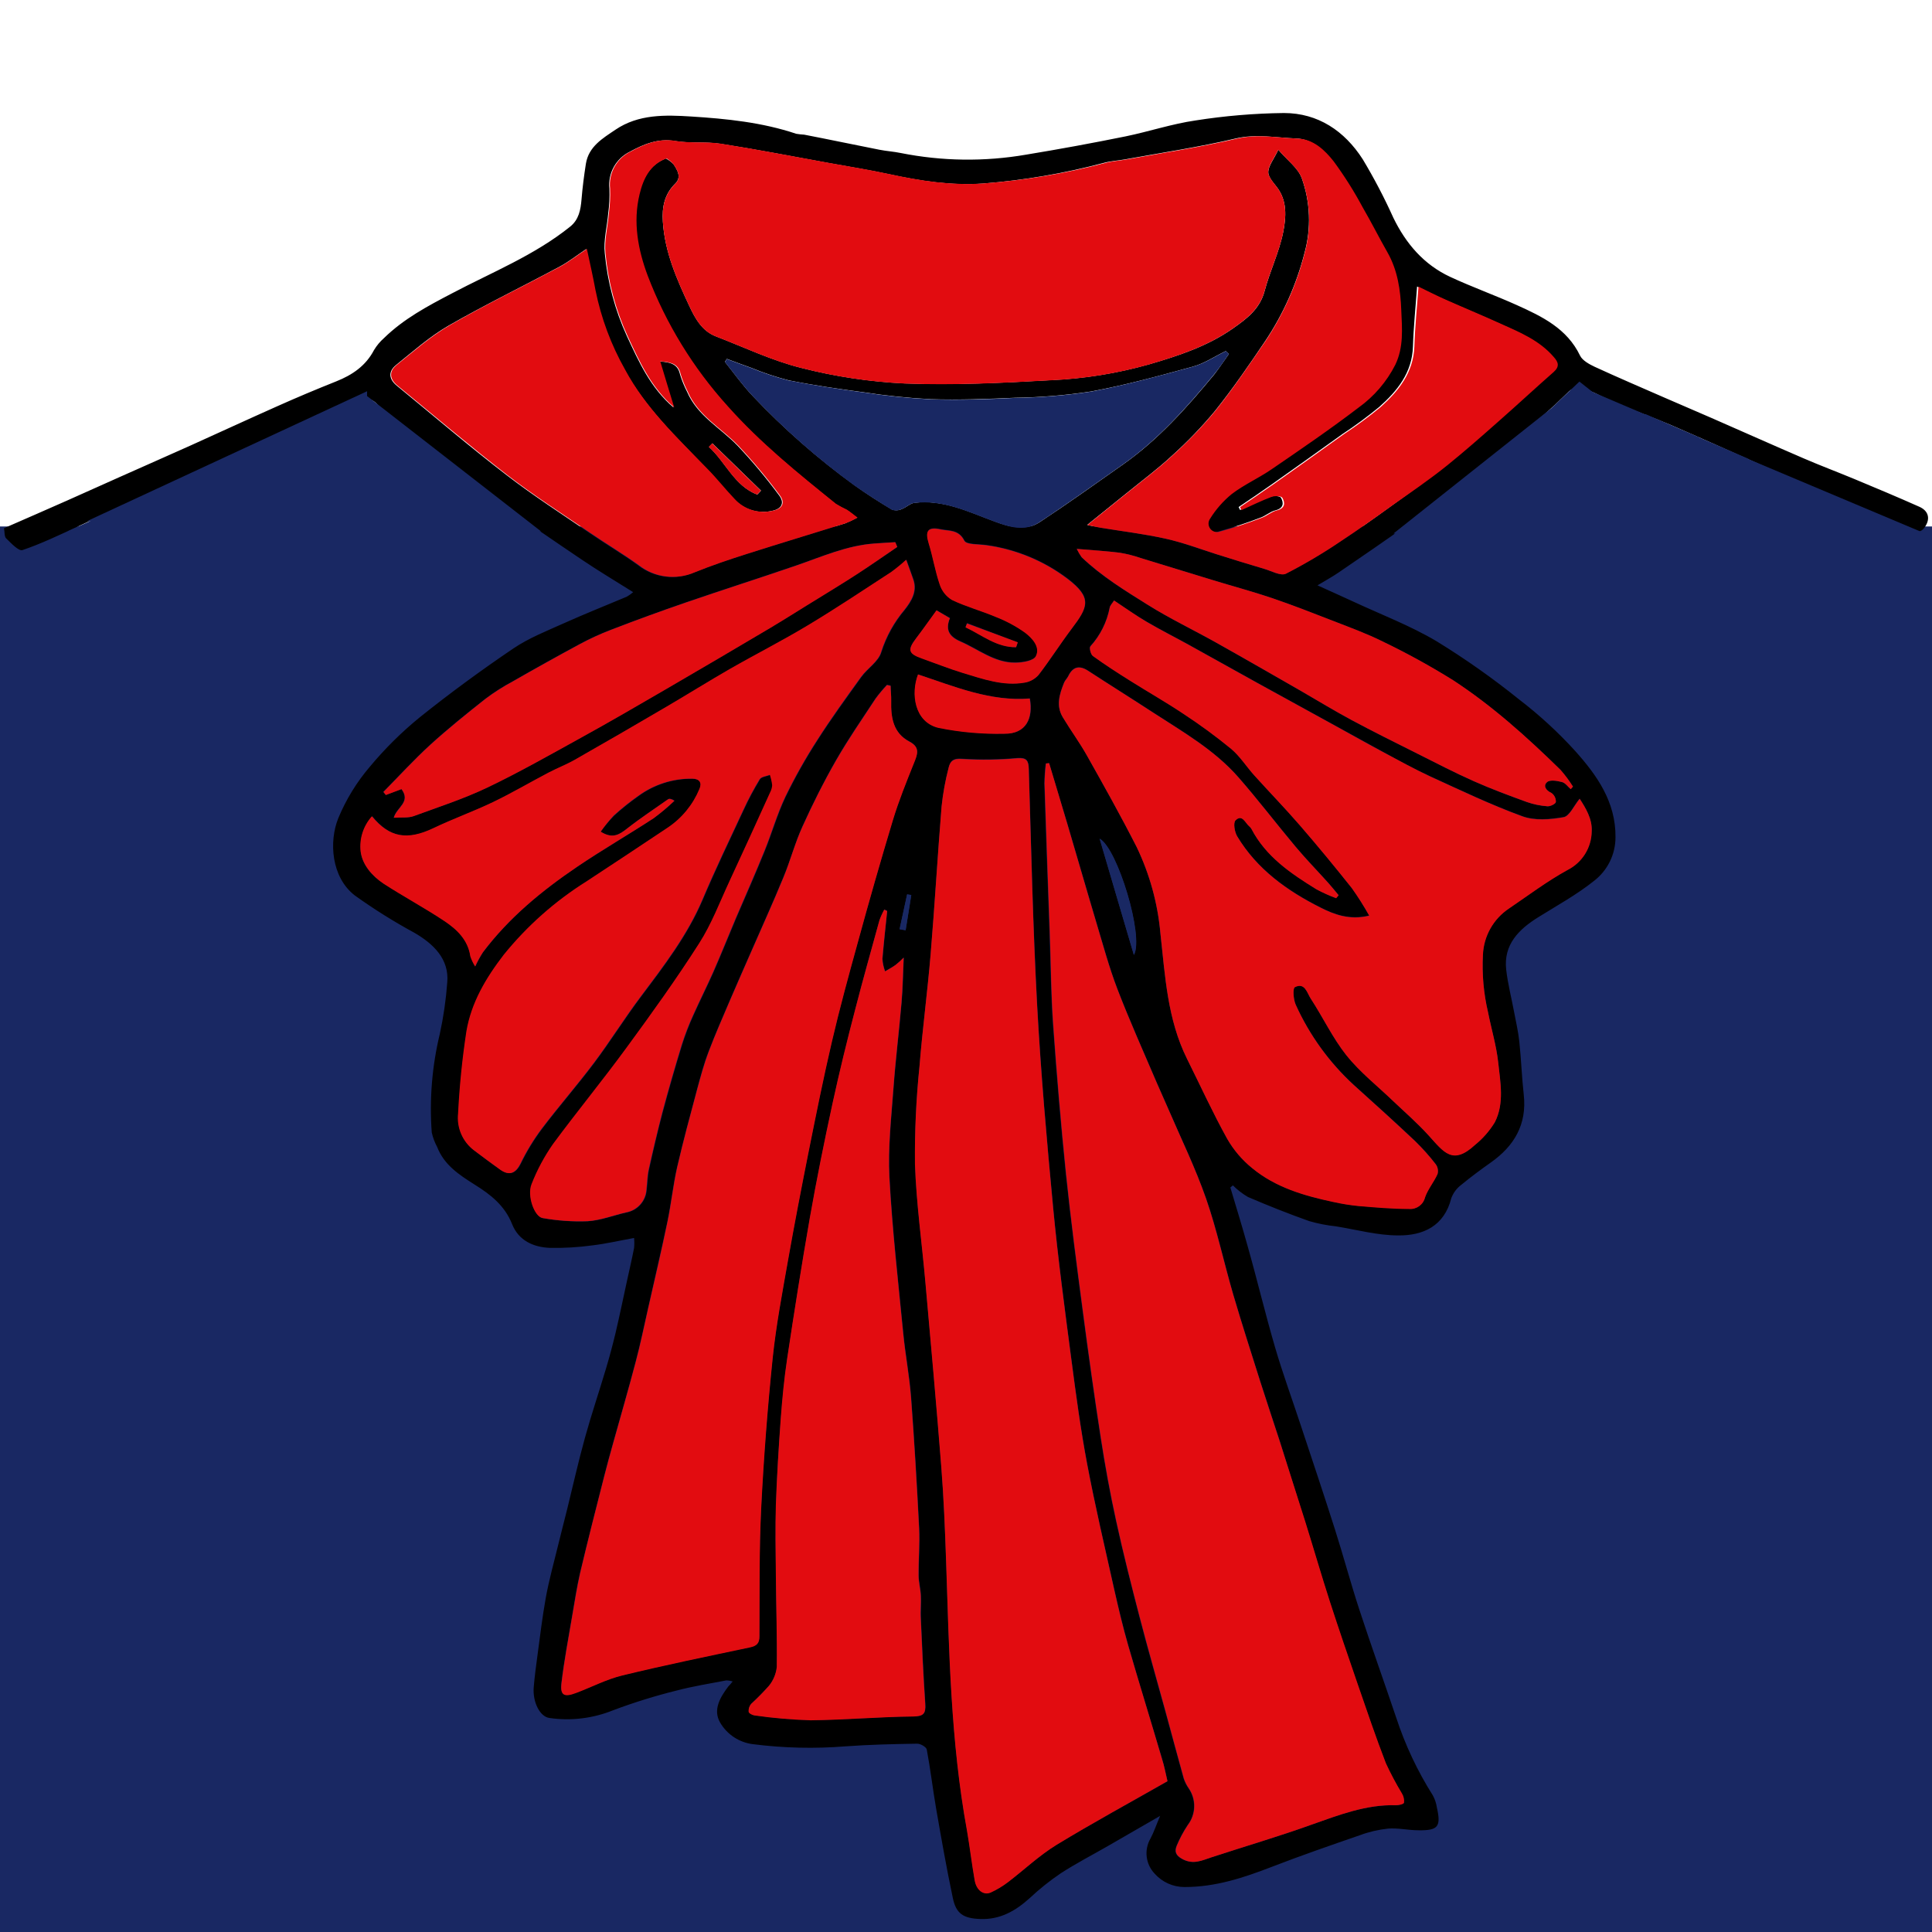
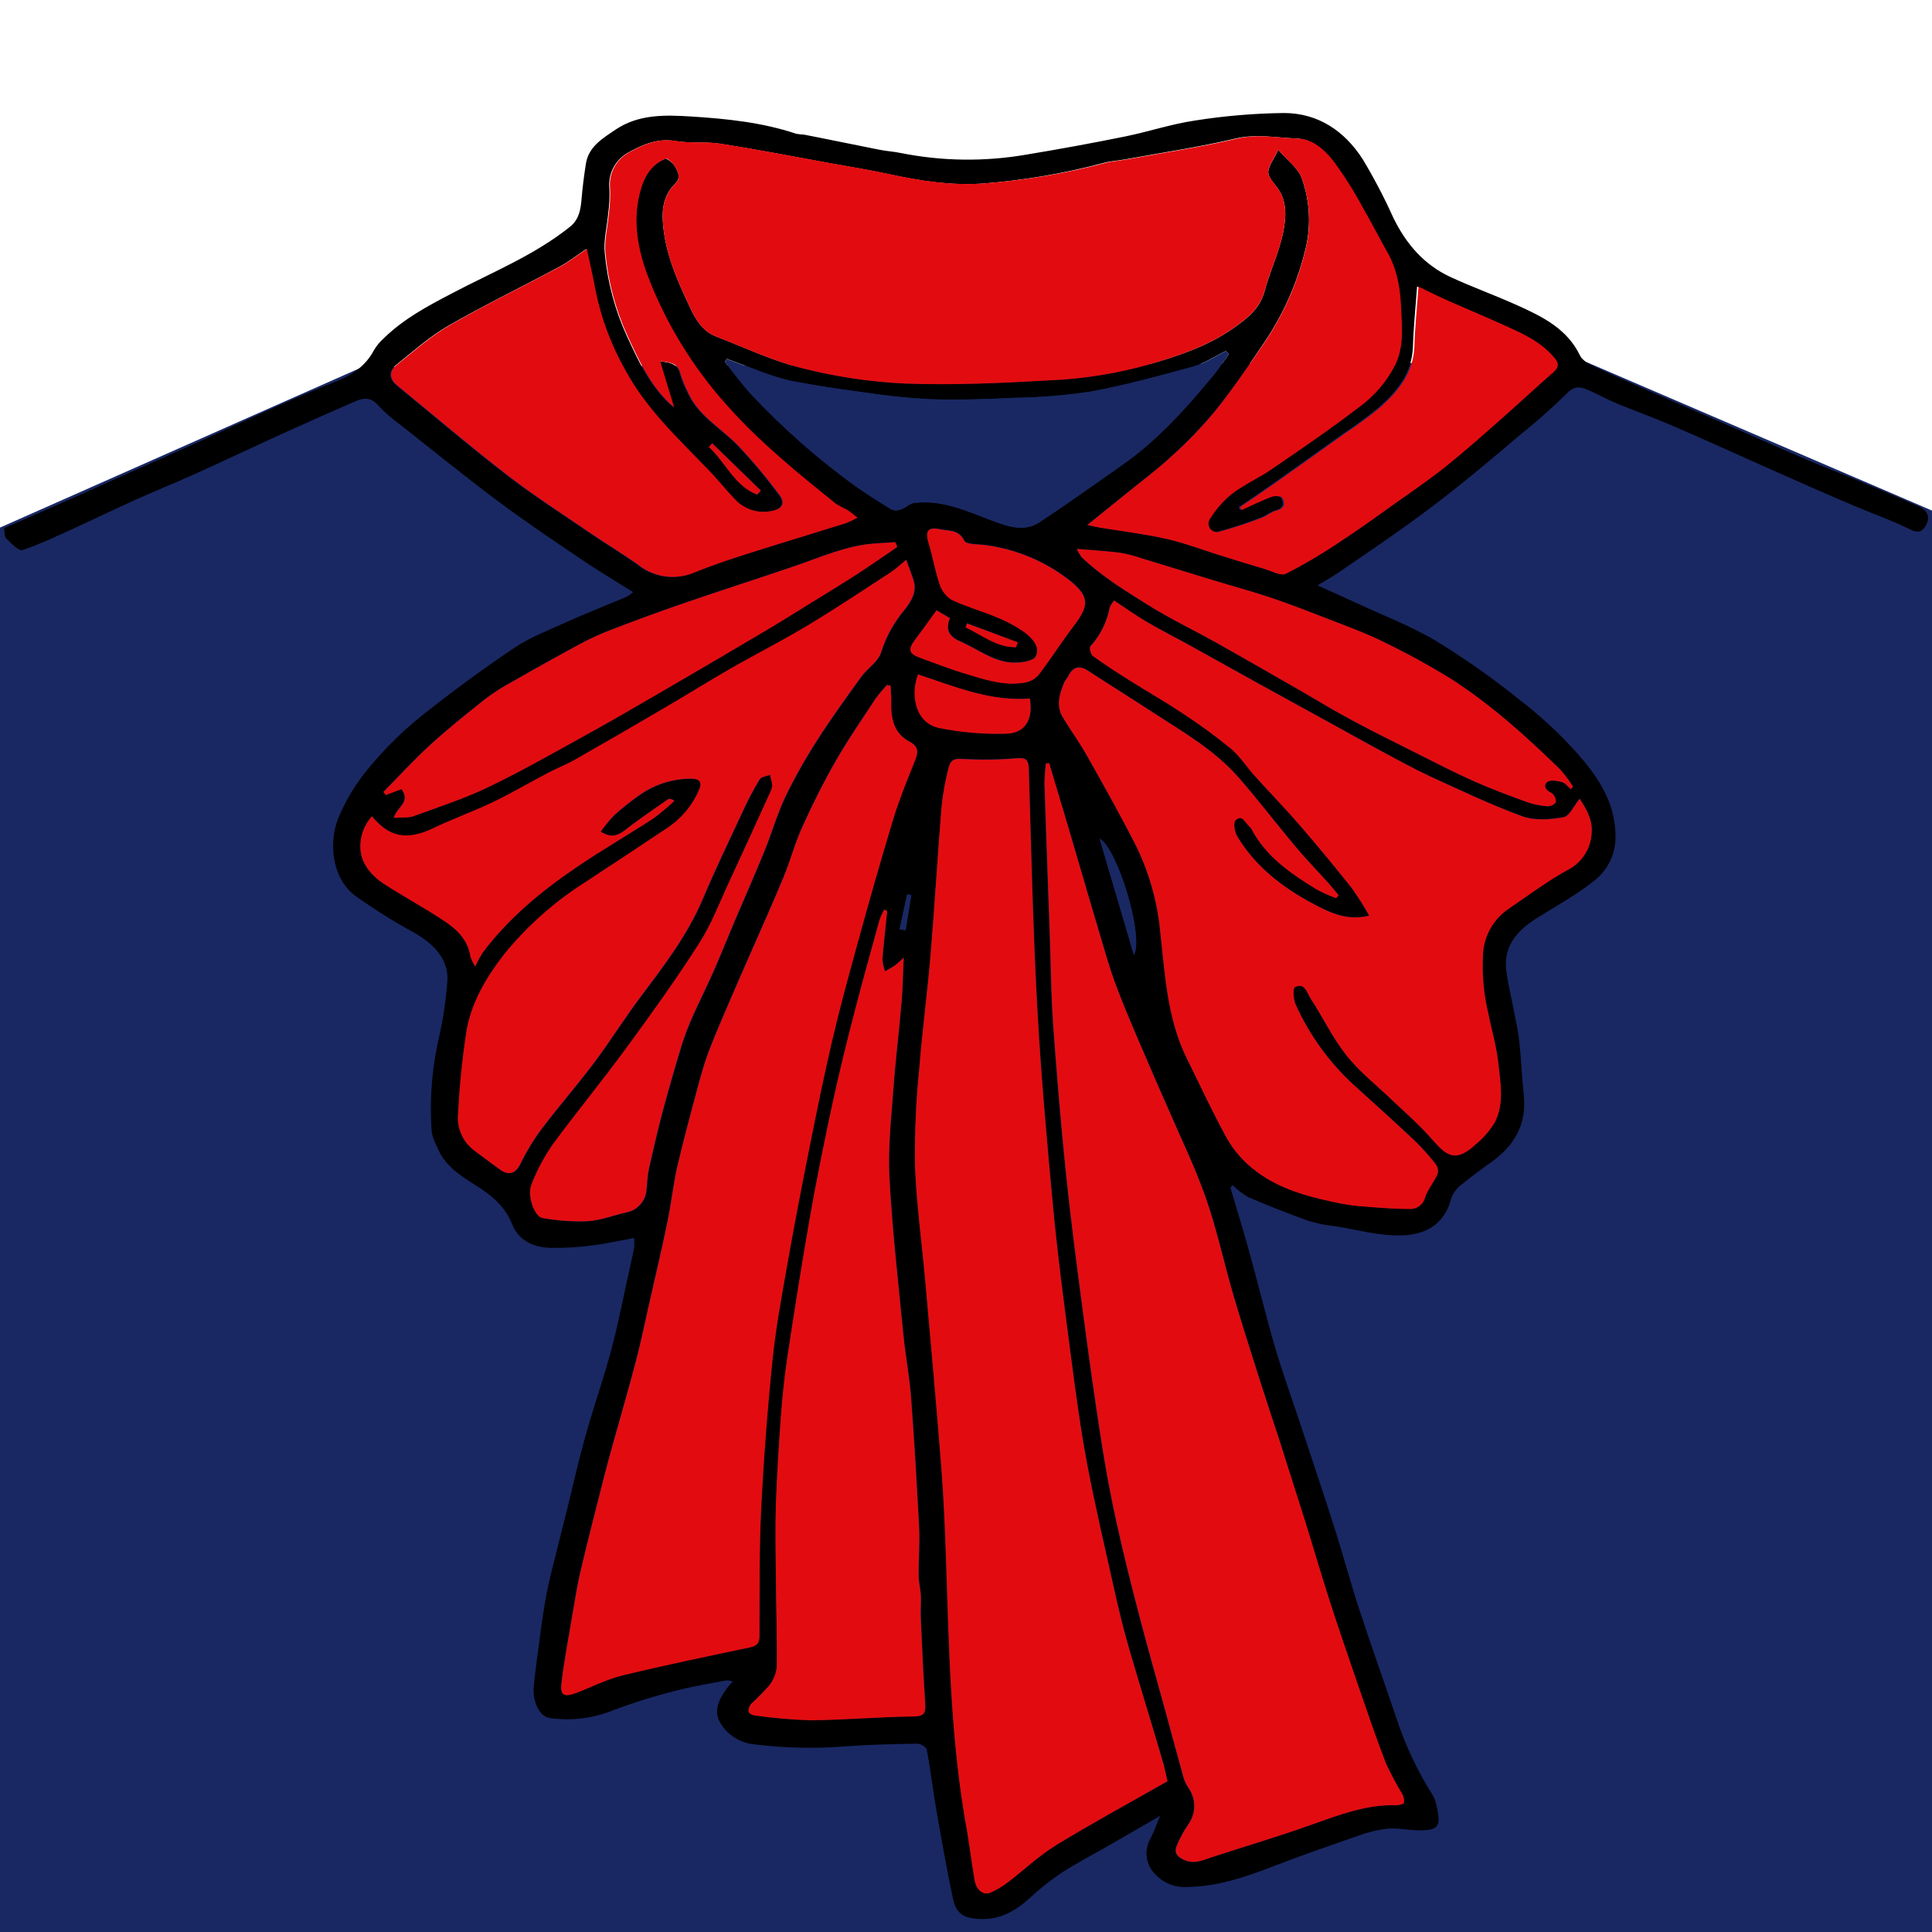
<svg xmlns="http://www.w3.org/2000/svg" id="Layer_1" data-name="Layer 1" viewBox="0 0 400 400">
  <defs>
    <style>.cls-1{fill:#192863;}.cls-2{fill:none;}.cls-3{fill:#e20c10;}</style>
  </defs>
-   <rect class="cls-1" x="-148" y="109" width="720" height="373" />
+   <polygon class="cls-1" points="572 482 -148 482 -148 75 -4 111 75 76 328.54 75 403 107 572 75 572 482" />
  <rect class="cls-2" x="-18" y="-68" width="434" height="144" />
  <path d="M151.69,348.13a4.62,4.62,0,0,0-1.32-.22c-3.44.66-6.91,1.21-10.29,2.1A118.7,118.7,0,0,0,127,354.07a25.45,25.45,0,0,1-13.25,1.62c-2-.28-3.49-3.33-3.25-6.33.18-2.25.49-4.49.79-6.73.53-3.93,1-7.88,1.7-11.77s1.74-7.53,2.65-11.29c.57-2.34,1.18-4.67,1.76-7,1.23-5,2.35-10,3.72-14.94,1.32-4.78,2.92-9.48,4.33-14.23.74-2.46,1.4-4.95,2-7.45.82-3.5,1.55-7,2.31-10.52.51-2.35,1.06-4.69,1.52-7.05a11,11,0,0,0,0-2.07c-3,.54-5.74,1.18-8.54,1.52a56.69,56.69,0,0,1-8.91.53c-3.41-.15-6.46-1.51-7.81-4.93-1.52-3.82-4.42-6.1-7.75-8.17-3.16-2-6.32-4.05-7.76-7.79a11.72,11.72,0,0,1-1.12-3,66.24,66.24,0,0,1,1.67-20.42A76.63,76.63,0,0,0,92.6,203.4c.43-4.85-2.88-8-6.79-10.27a116.67,116.67,0,0,1-12.34-7.73c-4.92-3.79-5.38-11.21-3.43-16a39.88,39.88,0,0,1,6.51-10.63,75.67,75.67,0,0,1,10.37-10.27c6.24-5,12.73-9.75,19.36-14.24,3.24-2.19,7-3.66,10.6-5.28,4.26-1.92,8.61-3.63,12.91-5.45a8.78,8.78,0,0,0,1.3-.93c-3.7-2.33-7.26-4.44-10.68-6.76-5.82-3.94-11.66-7.86-17.29-12.06-6.85-5.13-13.5-10.52-20.22-15.83a29.59,29.59,0,0,1-4.57-4c-1.58-1.89-3.22-1.56-5-.77-4.89,2.15-9.78,4.3-14.65,6.51-6.06,2.76-12.07,5.62-18.14,8.36-4.1,1.86-8.28,3.53-12.39,5.38S20,107.23,16,109.07c-3.75,1.7-7.47,3.51-11.35,4.82-.78.26-2.35-1.43-3.37-2.42-.41-.4-.3-1.32-.45-2.11,4.37-1.91,8.69-3.79,13-5.7,3.67-1.63,7.33-3.29,11-4.92,4.85-2.17,9.72-4.3,14.57-6.48,6-2.71,12-5.48,18-8.15,4-1.79,8.11-3.52,12.21-5.15,3.34-1.33,6.11-3.21,7.83-6.49A10.53,10.53,0,0,1,79.5,70c4.09-4,9-6.61,14.07-9.26,8.28-4.37,17.09-7.88,24.49-13.83,1.8-1.46,2.16-3.49,2.34-5.65.2-2.45.52-4.91.9-7.34.57-3.6,3.49-5.28,6.13-7.07,4.77-3.23,10.31-3.07,15.65-2.73,7.35.46,14.72,1.21,21.78,3.58a14.43,14.43,0,0,0,1.64.18c5.19,1,10.38,2.1,15.57,3.12,1.46.29,3,.38,4.42.68a71,71,0,0,0,25.95.34q10.32-1.7,20.58-3.78c4.86-1,9.6-2.59,14.49-3.3a127.64,127.64,0,0,1,18.3-1.54c7.07,0,12.56,3.71,16.32,9.56a116,116,0,0,1,6.34,12.11c2.62,5.39,6.33,9.72,11.79,12.26,4.52,2.1,9.24,3.79,13.79,5.84,5.23,2.36,10.38,4.83,13.09,10.47.49,1,1.9,1.77,3,2.29,4.84,2.23,9.73,4.32,14.6,6.45,3.21,1.4,6.42,2.76,9.62,4.16,6.37,2.79,12.71,5.62,19.09,8.37,3.47,1.5,7,2.82,10.51,4.28,4.49,1.87,9,3.76,13.42,5.73,1.84.82,2.29,2.37,1.27,4s-2,1.28-3.56.51c-3.38-1.69-7-2.94-10.47-4.4q-4.92-2.07-9.8-4.22c-3.46-1.51-6.9-3.07-10.36-4.6-6.2-2.76-12.38-5.57-18.61-8.25-3.69-1.58-7.48-2.92-11.19-4.46-2-.83-3.88-1.92-5.87-2.76-1.49-.63-2.72-1-4.31.64a126.94,126.94,0,0,1-10.18,9c-4,3.44-8.11,6.86-12.25,10.19-3.38,2.7-6.82,5.33-10.34,7.85-4.81,3.45-9.7,6.78-14.58,10.12-1.3.89-2.7,1.65-4.36,2.65,2.79,1.27,5.15,2.31,7.49,3.4,5.74,2.67,11.71,4.94,17.13,8.15a163.53,163.53,0,0,1,17.12,12.07,88.14,88.14,0,0,1,11.64,10.7c4.47,5,8.39,10.5,8.32,17.83a11.38,11.38,0,0,1-4.46,9.05c-3.58,2.86-7.67,5.1-11.58,7.54s-7.18,5.6-6.59,10.82c.33,2.92,1.08,5.79,1.62,8.68.39,2.08.88,4.15,1.1,6.25.39,3.67.51,7.36.92,11,.67,6.15-2,10.6-6.82,14-2.08,1.47-4.15,3-6.1,4.61a6.13,6.13,0,0,0-2.08,2.77c-1.47,5.82-5.85,7.77-11,7.72-4.3,0-8.6-1.19-12.89-1.88a31.71,31.71,0,0,1-5.52-1.08c-4.28-1.52-8.52-3.2-12.7-5a15.16,15.16,0,0,1-3.11-2.4l-.53.44c1.19,4,2.43,8,3.54,12,2,7.05,3.69,14.17,5.75,21.2,1.57,5.35,3.49,10.59,5.24,15.89,2.39,7.21,4.81,14.41,7.11,21.64,1.76,5.52,3.25,11.12,5.05,16.62,2.45,7.49,5.12,14.91,7.64,22.38a72.36,72.36,0,0,0,7.6,16.14,7.48,7.48,0,0,1,.82,2.44c.9,4,.3,4.83-3.78,4.77-2.1,0-4.21-.51-6.29-.35a24,24,0,0,0-5.86,1.37c-6.08,2.1-12.16,4.2-18.16,6.52s-11.75,4.21-18.15,4.21a8.25,8.25,0,0,1-6.17-2.76,6.09,6.09,0,0,1-.88-7.27c.71-1.34,1.2-2.81,2-4.7l-10.71,6.18c-3.28,1.89-6.66,3.63-9.84,5.69a52.37,52.37,0,0,0-6.46,5.16c-2.94,2.66-6.14,4.48-10.24,4.32-3.47-.14-5-1.06-5.68-4.41-1.29-6.11-2.37-12.27-3.44-18.42-.7-4.08-1.18-8.19-1.94-12.25-.1-.53-1.29-1.23-2-1.22-4.94.08-9.89.19-14.81.55a92.75,92.75,0,0,1-19.21-.45,9.15,9.15,0,0,1-6.76-4.46c-1.55-2.65,0-5.25,1.7-7.5C151.06,348.89,151.29,348.63,151.69,348.13ZM264.66,31c1.85,2.17,4.07,3.75,4.85,5.86a25.73,25.73,0,0,1,.57,15.53A59.11,59.11,0,0,1,262,70.54c-3.31,4.91-6.67,9.81-10.36,14.43a87.43,87.43,0,0,1-9,9.38c-2.92,2.72-6.14,5.11-9.24,7.63-2.58,2.1-5.19,4.18-8.31,6.7,1.31.27,1.94.43,2.58.54,4.54.75,9.12,1.3,13.61,2.29,3.54.78,7,2.11,10.43,3.18s6.66,2.08,10,3.07c1.51.45,3.43,1.55,4.51,1a108.78,108.78,0,0,0,11.33-6.71c3.61-2.34,7.11-4.86,10.6-7.38,3.78-2.73,7.58-5.46,11.23-8.37s7.05-5.92,10.5-9c3.87-3.4,7.64-6.91,11.51-10.31,1.27-1.12,1-2,0-3.11-3-3.47-7.07-5.13-11.08-6.93-3.79-1.71-7.64-3.3-11.44-5-2-.88-3.89-1.86-5.48-2.63-.3,4.25-.73,8.31-.85,12.39-.16,5.44-3.24,9.22-7,12.56a87.48,87.48,0,0,1-7.6,5.6q-7.23,5.19-14.5,10.32c-2.3,1.63-4.65,3.2-7,4.79l.31.61c2.07-.93,4.11-1.94,6.23-2.74.66-.25,2-.19,2.23.2.63,1.11.53,2.19-1.16,2.61-1.09.27-2,1.13-3.1,1.52a90.49,90.49,0,0,1-8.62,2.84,1.76,1.76,0,0,1-2.07-2.67,20.71,20.71,0,0,1,4.49-5.1c2.57-2,5.59-3.3,8.26-5.13,6.06-4.16,12.14-8.31,18-12.77a24.65,24.65,0,0,0,7.58-8.84c1.77-3.69,1.4-7.48,1.24-11.28-.16-4.15-.74-8.24-2.86-12-1.76-3.08-3.35-6.27-5.14-9.34a78.68,78.68,0,0,0-6-9.51c-1.83-2.32-4.18-4.59-7.45-4.71-4.17-.15-8.25-1-12.54,0-7.53,1.78-15.21,2.92-22.82,4.31-1.47.27-3,.34-4.41.72A139.55,139.55,0,0,1,203.52,38c-6.59.47-13.05-.54-19.47-1.93-4.11-.89-8.26-1.55-12.4-2.3-7.49-1.37-15-2.83-22.5-4-3.08-.48-6.31-.05-9.38-.57-3.52-.61-6.55.67-9.33,2.19a7.61,7.61,0,0,0-4.27,7.66,29.84,29.84,0,0,1-.25,5.16c-.23,2.76-1,5.56-.7,8.26a53,53,0,0,0,4.57,17.11c2.49,5.36,4.89,10.72,9.66,14.79-.95-3.15-1.85-6.12-2.89-9.53,2.57.15,3.79.71,4.23,2.68a21.88,21.88,0,0,0,1.47,3.61c2.15,5,6.94,7.49,10.47,11.17a113.21,113.21,0,0,1,8.56,10.24c1.22,1.6.52,2.83-1.42,3.22a8.13,8.13,0,0,1-7.89-2.42c-2-2-3.75-4.26-5.71-6.31-6.15-6.42-12.66-12.54-17-20.5a55.81,55.81,0,0,1-6.11-16.39c-.51-2.79-1.15-5.55-1.79-8.58-2,1.35-3.67,2.66-5.5,3.64-7.64,4.1-15.45,7.89-23,12.22-3.9,2.25-7.34,5.31-10.87,8.15-1.64,1.32-1.53,2.92.16,4.29,7.59,6.21,15,12.58,22.81,18.57,5.5,4.24,11.37,8,17.11,11.93,3.3,2.25,6.75,4.31,10,6.64a11.41,11.41,0,0,0,11.66,1.5c3.5-1.41,7.09-2.63,10.69-3.77,6.82-2.18,13.67-4.23,20.51-6.37a21.89,21.89,0,0,0,2.48-1.17c-1-.77-1.59-1.26-2.22-1.65a21.87,21.87,0,0,1-2.25-1.21c-7.84-6.32-15.66-12.62-22.41-20.21a86,86,0,0,1-16.57-27c-2-5.36-3.1-11.09-1.69-16.89.78-3.25,2.17-6.14,5.58-7.42A6.45,6.45,0,0,1,139.45,34c.82,1.25,1.69,2.7.36,4-2.27,2.23-2.77,4.91-2.57,7.91.4,6.27,2.88,11.91,5.49,17.46,1.18,2.53,2.61,5.16,5.5,6.27,5.85,2.25,11.58,5,17.62,6.51a106.91,106.91,0,0,0,21.47,3.23c10,.38,20.14-.1,30.18-.67a89.23,89.23,0,0,0,20.37-3.27C244,73.66,250,71.69,255.26,68c2.85-2,5.57-4,6.57-7.77,1.09-4.11,3-8,3.84-12.16.61-3.1.9-6.55-1.4-9.44-.73-.93-1.76-2.1-1.69-3.09C262.68,34.22,263.72,33,264.66,31Zm-34,93.3c-.44.69-.84,1.06-.92,1.48a16.52,16.52,0,0,1-4,8c-.27.31.06,1.69.51,2,2.49,1.8,5.08,3.47,7.68,5.1,3.68,2.32,7.46,4.46,11.06,6.87a115.2,115.2,0,0,1,9.87,7.24c1.85,1.55,3.18,3.7,4.82,5.52,3.13,3.47,6.4,6.83,9.46,10.37,3.66,4.23,7.23,8.56,10.72,12.95a62.77,62.77,0,0,1,3.61,5.71c-4.08,1-7.29-.26-10.09-1.67-6.9-3.47-13.16-7.94-17.25-14.76-.54-.9-.85-2.8-.34-3.3,1.37-1.36,2,.53,2.85,1.25a1.69,1.69,0,0,1,.44.52c3,5.77,8.17,9.24,13.48,12.52a33,33,0,0,0,4.06,1.82l.51-.61c-.7-.83-1.36-1.68-2.09-2.49-2.26-2.51-4.63-4.94-6.8-7.53-4-4.77-7.77-9.73-11.86-14.4-5-5.69-11.52-9.41-17.77-13.47-4.43-2.89-8.92-5.69-13.35-8.58-1.8-1.17-3.16-.84-4.09,1.1-.23.48-.67.87-.87,1.36-.95,2.36-1.73,4.78-.26,7.19,1.63,2.68,3.5,5.21,5,7.93,3.51,6.24,7,12.49,10.26,18.87a51.84,51.84,0,0,1,4.94,17.94c1,8.84,1.44,17.76,5.5,25.94,2.76,5.52,5.32,11.15,8.31,16.55a21.67,21.67,0,0,0,5.17,6.08c4.83,4,10.72,5.73,16.74,7a43.81,43.81,0,0,0,5.33.86c3.47.29,7,.57,10.44.6a3.13,3.13,0,0,0,3.29-2.38c.56-1.72,1.85-3.18,2.6-4.86a2.41,2.41,0,0,0-.37-2,46,46,0,0,0-4.31-4.83c-4.17-3.92-8.41-7.77-12.67-11.59a51.22,51.22,0,0,1-12-16.58c-.51-1.07-.67-3.42-.2-3.67,2.07-1.07,2.53,1.21,3.28,2.35,2.53,3.87,4.51,8.14,7.37,11.72s6.51,6.43,9.81,9.61c2.42,2.33,5,4.56,7.22,7,3.17,3.49,5,6.28,9.66,1.94a18.18,18.18,0,0,0,4.07-4.67c2-3.94,1.13-8.26.69-12.39-.38-3.47-1.41-6.86-2.09-10.31a42.22,42.22,0,0,1-1.07-12,12.13,12.13,0,0,1,5.36-9.52c4-2.74,7.92-5.69,12.16-8a9.08,9.08,0,0,0,5-8c.14-2.59-1.28-4.88-2.49-6.74-1.21,1.47-2.1,3.6-3.33,3.82-2.78.49-6,.75-8.54-.19-6.51-2.37-12.78-5.38-19.09-8.26-3.29-1.5-6.47-3.24-9.66-5s-6.63-3.64-9.94-5.46c-5.28-2.91-10.56-5.79-15.83-8.7-4.87-2.69-9.71-5.41-14.58-8.1-2.9-1.6-5.86-3.09-8.72-4.77C235.13,127.41,233,125.88,230.66,124.33Zm11.05,244.45c-.39-1.65-.66-3.14-1.1-4.59-2.33-7.83-4.76-15.64-7-23.48-1.1-3.81-2-7.68-2.89-11.55-1.94-8.7-4-17.39-5.64-26.15-1.34-7.1-2.3-14.29-3.24-21.46-1.37-10.47-2.78-20.95-3.78-31.46-1.33-14-2.56-28-3.32-42-.88-16.3-1.23-32.62-1.73-48.93-.05-1.73-.48-2.31-2.28-2.21a76.32,76.32,0,0,1-11.51.16c-1.91-.18-2.5.53-2.81,1.84a54.82,54.82,0,0,0-1.45,8c-.83,10.2-1.42,20.42-2.27,30.62-.65,7.76-1.69,15.49-2.31,23.26a178.79,178.79,0,0,0-.93,20.15c.28,8.18,1.44,16.33,2.16,24.5,1.13,12.69,2.29,25.37,3.28,38.07.5,6.49.76,13,1,19.51.63,18.7.94,37.43,4.33,55.92.62,3.39,1,6.83,1.58,10.22.37,2.11,1.84,3.24,3.33,2.6a18.58,18.58,0,0,0,3.6-2.16c3.36-2.54,6.47-5.5,10-7.69C226.3,377.36,234.12,373.11,241.71,368.78ZM217.21,158l-.71.08a41.33,41.33,0,0,0-.29,4.15c.33,10.37.72,20.74,1.09,31.12.22,6.25.26,12.52.7,18.75.74,10.32,1.6,20.63,2.66,30.91,1,9.48,2.23,18.94,3.48,28.39,1.15,8.76,2.37,17.51,3.72,26.24.89,5.76,1.93,11.5,3.18,17.2,1.46,6.69,3.16,13.33,4.88,20s3.54,12.92,5.31,19.38c1.28,4.66,2.52,9.32,3.82,14a8.1,8.1,0,0,0,1,2,6.47,6.47,0,0,1-.17,7.64,25.25,25.25,0,0,0-2.29,4.29c-.47,1.17-.24,2,1.2,2.77,2.24,1.18,4,.28,6-.38,6.92-2.27,13.92-4.31,20.77-6.78,5.68-2,11.27-4.19,17.44-4,.57,0,1.56-.22,1.63-.52a3,3,0,0,0-.42-1.9,65,65,0,0,1-3.33-6.27c-2.08-5.41-3.95-10.91-5.84-16.39-1.95-5.64-3.89-11.28-5.73-17-1.78-5.51-3.39-11.08-5.12-16.62S266.73,304,265,298.46c-1.32-4.08-2.69-8.15-4-12.24-1.91-6.05-3.86-12.09-5.65-18.18-1.93-6.62-3.36-13.4-5.63-19.89s-5.18-12.42-7.84-18.6c-.76-1.78-1.58-3.53-2.34-5.31-2.75-6.46-5.64-12.87-8.16-19.42-1.75-4.55-3-9.3-4.43-14-2-6.71-3.94-13.45-5.93-20.18C219.74,166.44,218.47,162.24,217.21,158Zm-92.84,14.15a31.19,31.19,0,0,1,2.77-3.27,52.55,52.55,0,0,1,5.09-4.08,18.52,18.52,0,0,1,11.17-3.56c1.51,0,2,.83,1.48,2.13a17.85,17.85,0,0,1-6.55,8q-8.39,5.61-16.81,11.13a69.56,69.56,0,0,0-17.15,15.2c-3.77,4.84-6.69,9.93-7.73,15.85a168.82,168.82,0,0,0-1.72,17,8.42,8.42,0,0,0,3.3,7.65c1.79,1.37,3.59,2.73,5.42,4s3.19.74,4.18-1.25a44.54,44.54,0,0,1,4.43-7.27c3.49-4.62,7.32-9,10.79-13.61,3.36-4.48,6.33-9.26,9.7-13.74,4.78-6.36,9.62-12.65,12.77-20.07,2.65-6.26,5.6-12.4,8.47-18.56a62,62,0,0,1,3.37-6.34c.33-.54,1.39-.62,2.12-.91a11.58,11.58,0,0,1,.48,2.14,3.78,3.78,0,0,1-.46,1.56c-2.77,6.09-5.53,12.19-8.36,18.26-2,4.34-3.73,8.89-6.29,12.9-4.72,7.37-9.84,14.5-15,21.56-4.95,6.76-10.31,13.22-15.26,20a39.77,39.77,0,0,0-4.46,8.34c-1,2.36.59,6.71,2.29,7a44,44,0,0,0,9.29.65c2.68-.17,5.31-1.21,8-1.82a5.13,5.13,0,0,0,4.2-4.65c.18-1.4.17-2.83.47-4.2.87-3.94,1.77-7.88,2.81-11.78q1.89-7.09,4.05-14.11a54.87,54.87,0,0,1,2.33-6.06c1.34-3,2.85-6,4.18-9,1.62-3.69,3.11-7.43,4.68-11.14,2-4.61,4-9.19,5.89-13.83,1.52-3.73,2.62-7.64,4.34-11.27a110.73,110.73,0,0,1,6.6-11.73c2.85-4.47,6-8.78,9.08-13.08,1.3-1.81,3.61-3.22,4.17-5.18a25.59,25.59,0,0,1,4.85-8.76c1.35-1.73,2.65-3.75,1.8-6.23-.42-1.23-.88-2.46-1.47-4.1a37.5,37.5,0,0,1-3.06,2.51c-5.73,3.73-11.43,7.54-17.29,11.06-5.3,3.19-10.83,6-16.2,9.07-4.43,2.54-8.76,5.26-13.17,7.84q-9.41,5.52-18.89,10.93c-1.75,1-3.65,1.72-5.44,2.66-3.83,2-7.56,4.21-11.45,6.08-4.06,1.95-8.32,3.47-12.39,5.42-5.37,2.57-9.06,2-12.71-2.46a9.32,9.32,0,0,0-2.37,7.31C75,179,77,181.34,79.43,182.9c4.14,2.69,8.52,5,12.63,7.77,2.58,1.72,4.87,3.89,5.36,7.29a9.59,9.59,0,0,0,1,2.1,23.58,23.58,0,0,1,1.6-2.93c5.4-7.17,12.22-12.8,19.6-17.76,5.16-3.47,10.55-6.58,15.76-10a44.08,44.08,0,0,0,4.29-3.61c-.63-.4-1.07-.48-1.33-.3-2.82,2-5.69,3.88-8.4,6C128.31,172.74,126.88,173.78,124.37,172.19Zm60-30.24-.75-.13a30.59,30.59,0,0,0-2.34,2.79c-2.79,4.25-5.7,8.44-8.22,12.85s-4.82,9-6.91,13.61c-1.56,3.44-2.51,7.16-4,10.66-2.14,5.21-4.48,10.34-6.73,15.51-1.42,3.25-2.86,6.49-4.26,9.76-1.51,3.55-3.08,7.09-4.45,10.71-1,2.53-1.67,5.16-2.38,7.78-1.44,5.38-2.9,10.75-4.15,16.17-.85,3.71-1.24,7.52-2,11.25-1.27,6-2.68,12-4,17.92-.85,3.72-1.62,7.47-2.59,11.16-1.46,5.56-3.07,11.07-4.61,16.61-.65,2.32-1.3,4.63-1.89,7-1.69,6.68-3.4,13.36-5,20.06-.7,2.95-1.14,6-1.65,8.95-.77,4.58-1.65,9.15-2.2,13.76-.31,2.61.53,3.08,3,2.13,3.2-1.2,6.29-2.83,9.59-3.63,8.75-2.13,17.57-3.94,26.38-5.8,1.42-.29,2-.85,2-2.31,0-8.85-.07-17.7.36-26.53q.77-15.56,2.38-31.05c.71-6.81,2-13.57,3.19-20.32,1.32-7.5,2.77-15,4.26-22.45,1.53-7.63,3.06-15.26,4.83-22.83,1.59-6.82,3.44-13.58,5.31-20.34,2.36-8.52,4.76-17,7.32-25.51,1.21-4,2.78-7.85,4.33-11.72.72-1.78,1.37-3.26-.9-4.46-3.42-1.79-3.88-5-3.8-8.47C184.54,144,184.43,143,184.39,142Zm-.71,46.67-.55-.29a15.44,15.44,0,0,0-1,2.21c-1.71,6.13-3.46,12.24-5,18.4-1.67,6.46-3.28,12.94-4.7,19.46-1.71,7.91-3.31,15.84-4.72,23.8-1.7,9.66-3.22,19.36-4.68,29.07-.63,4.16-1,8.37-1.34,12.57-.45,5.92-.82,11.84-1,17.77-.16,4.78-.08,9.58,0,14.37,0,6.38.27,12.77.19,19.15a7.41,7.41,0,0,1-1.62,3.9,52.11,52.11,0,0,1-3.69,3.75,2.24,2.24,0,0,0-.52,1.63c.05.32.78.71,1.24.76a103.51,103.51,0,0,0,11.62,1c7-.07,14.09-.71,21.15-.78,2.2,0,2.68-.56,2.55-2.6-.4-5.87-.66-11.75-.92-17.62-.07-1.6.12-3.21,0-4.82-.06-1.39-.45-2.77-.46-4.15,0-3.27.27-6.55.11-9.81-.46-9-1-18.05-1.67-27.06-.34-4.44-1.19-8.84-1.62-13.28-1.05-10.75-2.28-21.5-2.86-32.29-.32-6.13.39-12.34.84-18.49.43-5.91,1.17-11.8,1.67-17.7.26-3,.29-5.94.45-9.3a18.06,18.06,0,0,1-1.69,1.53c-.69.49-1.44.89-2.17,1.32a9,9,0,0,1-.55-2.58C183,195.23,183.34,191.93,183.68,188.62ZM254.42,73.3l-.64-.62c-2.27,1.1-4.43,2.57-6.82,3.23-7,1.92-14,3.84-21.08,5.14a115.28,115.28,0,0,1-15.68,1.3c-5.82.26-11.66.48-17.48.3a136.42,136.42,0,0,1-13.93-1.44c-5.18-.69-10.37-1.44-15.5-2.47a58.12,58.12,0,0,1-7.68-2.56c-1.72-.6-3.42-1.26-5.12-1.88l-.41.61c1.91,2.36,3.67,4.87,5.76,7.06A150.71,150.71,0,0,0,177,100.51c2.5,1.79,5.1,3.45,7.72,5a2.66,2.66,0,0,0,2-.13c.91-.33,1.71-1.17,2.61-1.28,6-.74,11.22,1.86,16.61,3.85,3,1.1,6.31,2.13,9.29.17,5.84-3.84,11.52-7.91,17.24-11.93,7.33-5.15,13.23-11.77,18.89-18.62C252.41,76.24,253.38,74.74,254.42,73.3Zm-68.65,39.94-.44-1c-1.46.09-2.91.17-4.36.28-5.68.41-10.82,2.72-16.11,4.54-7.61,2.61-15.28,5.05-22.89,7.67-5.21,1.79-10.39,3.7-15.54,5.67a55.94,55.94,0,0,0-6.52,3q-6.93,3.74-13.76,7.66a43.6,43.6,0,0,0-5.65,3.6c-3.9,3.08-7.78,6.2-11.45,9.54-3.38,3.09-6.48,6.49-9.7,9.75l.51.63,3.24-1.22c2,2.73-1,3.73-1.6,5.93,1.57-.11,3,.08,4.13-.34,5.11-1.84,10.31-3.56,15.2-5.89,6.59-3.15,13-6.77,19.36-10.3,5.89-3.26,11.7-6.64,17.51-10q10.91-6.34,21.76-12.78c3.33-2,6.61-4.06,9.91-6.1,2.69-1.66,5.4-3.29,8-5C180.23,117.07,183,115.13,185.77,113.24Zm37.16.4a11.59,11.59,0,0,0,1,1.72c4.12,4,9,6.92,13.79,9.92,4.52,2.82,9.35,5.12,14,7.73,5.91,3.31,11.79,6.7,17.67,10.07,3.48,2,6.91,4.09,10.44,6,4.49,2.41,9.06,4.67,13.61,6.95,3.87,1.94,7.71,3.94,11.65,5.69,3.61,1.6,7.32,3,11,4.32a16.4,16.4,0,0,0,4.27.89c.59.06,1.7-.49,1.76-.88a2.19,2.19,0,0,0-.9-1.87c-1.21-.55-1.78-1.51-.91-2.26.6-.53,2.09-.27,3.09,0,.68.17,1.21,1,1.8,1.47l.46-.53a26.41,26.41,0,0,0-2.59-3.48c-6.93-6.78-14.14-13.28-22.28-18.58a151.92,151.92,0,0,0-14.56-8c-3.22-1.61-6.63-2.85-10-4.16-4.24-1.65-8.48-3.31-12.78-4.78-4-1.37-8.19-2.48-12.28-3.73-5-1.53-10-3.09-15.06-4.61a25.58,25.58,0,0,0-4.26-1.08C229.1,114.09,226.32,113.93,222.93,113.64Zm-29,12.72c-1.46,2-2.78,3.89-4.2,5.71-1.88,2.43-1.71,3.17,1.16,4.21s5.62,2.15,8.49,3c4.17,1.28,8.35,2.8,12.82,2a4.91,4.91,0,0,0,2.85-1.58c2.38-3.09,4.47-6.4,6.82-9.52,3.43-4.53,4.39-6.41-.88-10.44a36.06,36.06,0,0,0-16.7-6.9c-1.6-.25-4.17-.07-4.61-.94-1.19-2.34-3.19-2-4.94-2.35-2.62-.57-3.22.34-2.44,2.88.87,2.81,1.33,5.74,2.28,8.51a5.84,5.84,0,0,0,2.53,3.22c2.91,1.4,6.08,2.24,9.06,3.51a27.75,27.75,0,0,1,6.1,3.28c1.46,1.13,3.21,3,2.21,4.89-.5.95-2.82,1.3-4.32,1.31-4.29,0-7.57-2.77-11.29-4.38-2.45-1.07-3.11-2.5-2.18-4.83Zm-3.83,13.27c-1.52,4-.77,9.85,4.2,11A61.3,61.3,0,0,0,208,151.88c4.45.05,6-3.16,5.24-7.29C205,145.27,197.69,142.16,190.06,139.63Zm44.69,58.06c2.1-3.84-3.4-22-7.1-24.05C230,181.63,232.35,189.53,234.75,197.69Zm-87.3-105.9-.7.74c3.46,3.15,5.27,8.06,10,9.87l.77-.82ZM210.37,134l.35-1L200.21,129l-.31.81C203.31,131.44,206.31,134,210.37,134Zm-21.7,51.34-.86-.14-1.56,7.2,1.25.22Z" />
  <path class="cls-3" d="M264.66,31c-.94,1.93-2,3.19-2.08,4.53-.07,1,1,2.16,1.69,3.09,2.3,2.89,2,6.34,1.4,9.44-.81,4.14-2.75,8-3.84,12.16-1,3.73-3.72,5.78-6.57,7.77C250,71.69,244,73.66,237.87,75.47a89.23,89.23,0,0,1-20.37,3.27c-10,.57-20.14,1.05-30.18.67a106.91,106.91,0,0,1-21.47-3.23c-6-1.49-11.77-4.26-17.62-6.51-2.89-1.11-4.32-3.74-5.5-6.27-2.61-5.55-5.09-11.19-5.49-17.46-.2-3,.3-5.68,2.57-7.91,1.33-1.32.46-2.77-.36-4A6.45,6.45,0,0,0,138,32.79c-3.41,1.28-4.8,4.17-5.58,7.42-1.41,5.8-.32,11.53,1.69,16.89a86,86,0,0,0,16.57,27c6.75,7.59,14.57,13.89,22.41,20.21a21.87,21.87,0,0,0,2.25,1.21c.63.39,1.2.88,2.22,1.65a21.89,21.89,0,0,1-2.48,1.17c-6.84,2.14-13.69,4.19-20.51,6.37-3.6,1.14-7.19,2.36-10.69,3.77a11.41,11.41,0,0,1-11.66-1.5c-3.25-2.33-6.7-4.39-10-6.64-5.74-3.93-11.61-7.69-17.11-11.93-7.76-6-15.22-12.36-22.81-18.57-1.69-1.37-1.8-3-.16-4.29,3.53-2.84,7-5.9,10.87-8.15,7.5-4.33,15.31-8.12,23-12.22,1.83-1,3.47-2.29,5.5-3.64.64,3,1.28,5.79,1.79,8.58a55.81,55.81,0,0,0,6.11,16.39c4.29,8,10.8,14.08,17,20.5,2,2,3.75,4.27,5.71,6.31a8.13,8.13,0,0,0,7.89,2.42c1.94-.39,2.64-1.62,1.42-3.22a113.21,113.21,0,0,0-8.56-10.24c-3.53-3.68-8.32-6.17-10.47-11.17a21.88,21.88,0,0,1-1.47-3.61c-.44-2-1.66-2.53-4.23-2.68,1,3.41,1.94,6.38,2.89,9.53-4.77-4.07-7.17-9.43-9.66-14.79a53,53,0,0,1-4.57-17.11c-.28-2.7.47-5.5.7-8.26a29.84,29.84,0,0,0,.25-5.16,7.61,7.61,0,0,1,4.27-7.66c2.78-1.52,5.81-2.8,9.33-2.19,3.07.52,6.3.09,9.38.57,7.53,1.19,15,2.65,22.5,4,4.14.75,8.29,1.41,12.4,2.3,6.42,1.39,12.88,2.4,19.47,1.93a139.55,139.55,0,0,0,25.24-4.26c1.43-.38,2.94-.45,4.41-.72,7.61-1.39,15.29-2.53,22.82-4.31,4.29-1,8.37-.14,12.54,0,3.27.12,5.62,2.39,7.45,4.71a78.68,78.68,0,0,1,6,9.51c1.79,3.07,3.38,6.26,5.14,9.34,2.12,3.73,2.7,7.82,2.86,12,.16,3.8.53,7.59-1.24,11.28a24.65,24.65,0,0,1-7.58,8.84c-5.84,4.46-11.92,8.61-18,12.77-2.67,1.83-5.69,3.18-8.26,5.13a20.71,20.71,0,0,0-4.49,5.1,1.76,1.76,0,0,0,2.07,2.67,90.49,90.49,0,0,0,8.62-2.84c1.08-.39,2-1.25,3.1-1.52,1.69-.42,1.79-1.5,1.16-2.61-.21-.39-1.57-.45-2.23-.2-2.12.8-4.16,1.81-6.23,2.74l-.31-.61c2.33-1.59,4.68-3.16,7-4.79q7.27-5.13,14.5-10.32a87.48,87.48,0,0,0,7.6-5.6c3.72-3.34,6.8-7.12,7-12.56.12-4.08.55-8.14.85-12.39,1.59.77,3.51,1.75,5.48,2.63,3.8,1.69,7.65,3.28,11.44,5,4,1.8,8.1,3.46,11.08,6.93,1,1.1,1.24,2,0,3.11-3.87,3.4-7.64,6.91-11.51,10.31-3.45,3.05-6.91,6.1-10.5,9S292,102,288.19,104.69c-3.49,2.52-7,5-10.6,7.38a108.78,108.78,0,0,1-11.33,6.71c-1.08.53-3-.57-4.51-1-3.34-1-6.67-2-10-3.07s-6.89-2.4-10.43-3.18c-4.49-1-9.07-1.54-13.61-2.29-.64-.11-1.27-.27-2.58-.54,3.12-2.52,5.73-4.6,8.31-6.7,3.1-2.52,6.32-4.91,9.24-7.63a87.43,87.43,0,0,0,9-9.38c3.69-4.62,7-9.52,10.36-14.43a59.11,59.11,0,0,0,8.06-18.12,25.73,25.73,0,0,0-.57-15.53C268.73,34.78,266.51,33.2,264.66,31Z" />
  <path class="cls-3" d="M230.66,124.33c2.35,1.55,4.47,3.08,6.71,4.4,2.86,1.68,5.82,3.17,8.72,4.77,4.87,2.69,9.71,5.41,14.58,8.1,5.27,2.91,10.55,5.79,15.83,8.7,3.31,1.82,6.6,3.68,9.94,5.46s6.37,3.45,9.66,5c6.31,2.88,12.58,5.89,19.09,8.26,2.56.94,5.76.68,8.54.19,1.23-.22,2.12-2.35,3.33-3.82,1.21,1.86,2.63,4.15,2.49,6.74a9.08,9.08,0,0,1-5,8c-4.24,2.33-8.15,5.28-12.16,8a12.13,12.13,0,0,0-5.36,9.52,42.22,42.22,0,0,0,1.07,12c.68,3.45,1.71,6.84,2.09,10.31.44,4.13,1.31,8.45-.69,12.39a18.18,18.18,0,0,1-4.07,4.67c-4.7,4.34-6.49,1.55-9.66-1.94-2.25-2.49-4.8-4.72-7.22-7-3.3-3.18-7-6.07-9.81-9.61s-4.84-7.85-7.37-11.72c-.75-1.14-1.21-3.42-3.28-2.35-.47.25-.31,2.6.2,3.67a51.22,51.22,0,0,0,12,16.58c4.26,3.82,8.5,7.67,12.67,11.59a46,46,0,0,1,4.31,4.83,2.41,2.41,0,0,1,.37,2c-.75,1.68-2,3.14-2.6,4.86a3.13,3.13,0,0,1-3.29,2.38c-3.48,0-7-.31-10.44-.6a43.81,43.81,0,0,1-5.33-.86c-6-1.28-11.91-3-16.74-7a21.67,21.67,0,0,1-5.17-6.08c-3-5.4-5.55-11-8.31-16.55-4.06-8.18-4.53-17.1-5.5-25.94a51.84,51.84,0,0,0-4.94-17.94c-3.24-6.38-6.75-12.63-10.26-18.87-1.53-2.72-3.4-5.25-5-7.93-1.47-2.41-.69-4.83.26-7.19.2-.49.64-.88.87-1.36.93-1.94,2.29-2.27,4.09-1.1,4.43,2.89,8.92,5.69,13.35,8.58,6.25,4.06,12.79,7.78,17.77,13.47,4.09,4.67,7.86,9.63,11.86,14.4,2.17,2.59,4.54,5,6.8,7.53.73.81,1.39,1.66,2.09,2.49l-.51.61a33,33,0,0,1-4.06-1.82c-5.31-3.28-10.47-6.75-13.48-12.52a1.69,1.69,0,0,0-.44-.52c-.86-.72-1.48-2.61-2.85-1.25-.51.5-.2,2.4.34,3.3,4.09,6.82,10.35,11.29,17.25,14.76,2.8,1.41,6,2.66,10.09,1.67a62.77,62.77,0,0,0-3.61-5.71c-3.49-4.39-7.06-8.72-10.72-12.95-3.06-3.54-6.33-6.9-9.46-10.37-1.64-1.82-3-4-4.82-5.52a115.2,115.2,0,0,0-9.87-7.24c-3.6-2.41-7.38-4.55-11.06-6.87-2.6-1.63-5.19-3.3-7.68-5.1-.45-.33-.78-1.71-.51-2a16.52,16.52,0,0,0,4-8C229.82,125.39,230.22,125,230.66,124.33Z" />
  <path class="cls-3" d="M241.71,368.78c-7.59,4.33-15.41,8.58-23,13.21-3.57,2.19-6.68,5.15-10,7.69a18.58,18.58,0,0,1-3.6,2.16c-1.49.64-3-.49-3.33-2.6-.6-3.39-1-6.83-1.58-10.22-3.39-18.49-3.7-37.22-4.33-55.92-.22-6.51-.48-13-1-19.51-1-12.7-2.15-25.38-3.28-38.07-.72-8.17-1.88-16.32-2.16-24.5a178.79,178.79,0,0,1,.93-20.15c.62-7.77,1.66-15.5,2.31-23.26.85-10.2,1.44-20.42,2.27-30.62a54.82,54.82,0,0,1,1.45-8c.31-1.31.9-2,2.81-1.84a76.32,76.32,0,0,0,11.51-.16c1.8-.1,2.23.48,2.28,2.21.5,16.31.85,32.63,1.73,48.93.76,14,2,28,3.32,42,1,10.51,2.41,21,3.78,31.46.94,7.17,1.9,14.36,3.24,21.46,1.66,8.76,3.7,17.45,5.64,26.15.87,3.87,1.79,7.74,2.89,11.55,2.28,7.84,4.71,15.65,7,23.48C241.05,365.64,241.32,367.13,241.71,368.78Z" />
  <path class="cls-3" d="M217.21,158c1.26,4.2,2.53,8.4,3.77,12.61,2,6.73,3.92,13.47,5.93,20.18,1.41,4.69,2.68,9.44,4.43,14,2.52,6.55,5.41,13,8.16,19.42.76,1.78,1.58,3.53,2.34,5.31,2.66,6.18,5.63,12.26,7.84,18.6s3.7,13.27,5.63,19.89c1.79,6.09,3.74,12.13,5.65,18.18,1.3,4.09,2.67,8.16,4,12.24q2.67,8.31,5.29,16.62c1.73,5.54,3.34,11.11,5.12,16.62,1.84,5.68,3.78,11.32,5.73,17,1.89,5.48,3.76,11,5.84,16.39a65,65,0,0,0,3.33,6.27,3,3,0,0,1,.42,1.9c-.07.3-1.06.53-1.63.52-6.17-.18-11.76,2-17.44,4-6.85,2.47-13.85,4.51-20.77,6.78-2,.66-3.76,1.56-6,.38-1.44-.76-1.67-1.6-1.2-2.77a25.25,25.25,0,0,1,2.29-4.29,6.47,6.47,0,0,0,.17-7.64,8.1,8.1,0,0,1-1-2c-1.3-4.65-2.54-9.31-3.82-14-1.77-6.46-3.62-12.9-5.31-19.38s-3.42-13.27-4.88-20c-1.25-5.7-2.29-11.44-3.18-17.2-1.35-8.73-2.57-17.48-3.72-26.24-1.25-9.45-2.5-18.91-3.48-28.39-1.06-10.28-1.92-20.59-2.66-30.91-.44-6.23-.48-12.5-.7-18.75-.37-10.38-.76-20.75-1.09-31.12a41.33,41.33,0,0,1,.29-4.15Z" />
  <path class="cls-3" d="M124.37,172.19c2.51,1.59,3.94.55,5.52-.69,2.71-2.13,5.58-4,8.4-6,.26-.18.7-.1,1.33.3a44.08,44.08,0,0,1-4.29,3.61c-5.21,3.39-10.6,6.5-15.76,10-7.38,5-14.2,10.59-19.6,17.76a23.58,23.58,0,0,0-1.6,2.93,9.59,9.59,0,0,1-1-2.1c-.49-3.4-2.78-5.57-5.36-7.29-4.11-2.74-8.49-5.08-12.63-7.77C77,181.34,75,179,74.66,176.27A9.32,9.32,0,0,1,77,169c3.65,4.45,7.34,5,12.71,2.46,4.07-1.95,8.33-3.47,12.39-5.42,3.89-1.87,7.62-4.07,11.45-6.08,1.79-.94,3.69-1.67,5.44-2.66q9.48-5.4,18.89-10.93c4.41-2.58,8.74-5.3,13.17-7.84,5.37-3.08,10.9-5.88,16.2-9.07,5.86-3.52,11.56-7.33,17.29-11.06a37.5,37.5,0,0,0,3.06-2.51c.59,1.64,1.05,2.87,1.47,4.1.85,2.48-.45,4.5-1.8,6.23a25.59,25.59,0,0,0-4.85,8.76c-.56,2-2.87,3.37-4.17,5.18-3.11,4.3-6.23,8.61-9.08,13.08a110.73,110.73,0,0,0-6.6,11.73c-1.72,3.63-2.82,7.54-4.34,11.27-1.88,4.64-3.93,9.22-5.89,13.83-1.57,3.71-3.06,7.45-4.68,11.14-1.33,3-2.84,6-4.18,9a54.87,54.87,0,0,0-2.33,6.06q-2.15,7-4.05,14.11c-1,3.9-1.94,7.84-2.81,11.78-.3,1.37-.29,2.8-.47,4.2a5.13,5.13,0,0,1-4.2,4.65c-2.66.61-5.29,1.65-8,1.82a44,44,0,0,1-9.29-.65c-1.7-.26-3.25-4.61-2.29-7a39.77,39.77,0,0,1,4.46-8.34c5-6.76,10.31-13.22,15.26-20,5.18-7.06,10.3-14.19,15-21.56,2.56-4,4.27-8.56,6.29-12.9,2.83-6.07,5.59-12.17,8.36-18.26a3.78,3.78,0,0,0,.46-1.56,11.58,11.58,0,0,0-.48-2.14c-.73.29-1.79.37-2.12.91a62,62,0,0,0-3.37,6.34c-2.87,6.16-5.82,12.3-8.47,18.56-3.15,7.42-8,13.71-12.77,20.07-3.37,4.48-6.34,9.26-9.7,13.74-3.47,4.63-7.3,9-10.79,13.61a44.54,44.54,0,0,0-4.43,7.27c-1,2-2.29,2.59-4.18,1.25s-3.63-2.67-5.42-4a8.42,8.42,0,0,1-3.3-7.65,168.82,168.82,0,0,1,1.72-17c1-5.92,4-11,7.73-15.85a69.56,69.56,0,0,1,17.15-15.2q8.42-5.53,16.81-11.13a17.85,17.85,0,0,0,6.55-8c.57-1.3,0-2.11-1.48-2.13a18.52,18.52,0,0,0-11.17,3.56,52.55,52.55,0,0,0-5.09,4.08A31.19,31.19,0,0,0,124.37,172.19Z" />
  <path class="cls-3" d="M184.39,142c0,1,.15,2.07.13,3.1-.08,3.44.38,6.68,3.8,8.47,2.27,1.2,1.62,2.68.9,4.46-1.55,3.87-3.12,7.74-4.33,11.72-2.56,8.47-5,17-7.32,25.51-1.87,6.76-3.72,13.52-5.31,20.34-1.77,7.57-3.3,15.2-4.83,22.83-1.49,7.47-2.94,15-4.26,22.45-1.19,6.75-2.48,13.51-3.19,20.32q-1.59,15.48-2.38,31.05c-.43,8.83-.31,17.68-.36,26.53,0,1.46-.55,2-2,2.31-8.81,1.86-17.63,3.67-26.38,5.8-3.3.8-6.39,2.43-9.59,3.63-2.51.95-3.35.48-3-2.13.55-4.61,1.43-9.18,2.2-13.76.51-3,1-6,1.65-8.95,1.58-6.7,3.29-13.38,5-20.06.59-2.34,1.24-4.65,1.89-7,1.54-5.54,3.15-11.05,4.61-16.61,1-3.69,1.74-7.44,2.59-11.16,1.36-6,2.77-11.93,4-17.92.78-3.73,1.17-7.54,2-11.25,1.25-5.42,2.71-10.79,4.15-16.17.71-2.62,1.43-5.25,2.38-7.78,1.37-3.62,2.94-7.16,4.45-10.71,1.4-3.27,2.84-6.51,4.26-9.76,2.25-5.17,4.59-10.3,6.73-15.51,1.45-3.5,2.4-7.22,4-10.66,2.09-4.63,4.38-9.2,6.91-13.61s5.43-8.6,8.22-12.85a30.59,30.59,0,0,1,2.34-2.79Z" />
  <path class="cls-3" d="M183.68,188.62c-.34,3.31-.73,6.61-1,9.92a9,9,0,0,0,.55,2.58c.73-.43,1.48-.83,2.17-1.32a18.06,18.06,0,0,0,1.69-1.53c-.16,3.36-.19,6.34-.45,9.3-.5,5.9-1.24,11.79-1.67,17.7-.45,6.15-1.16,12.36-.84,18.49.58,10.79,1.81,21.54,2.86,32.29.43,4.44,1.28,8.84,1.62,13.28.68,9,1.21,18,1.67,27.06.16,3.26-.14,6.54-.11,9.81,0,1.38.4,2.76.46,4.15.07,1.61-.12,3.22,0,4.82.26,5.87.52,11.75.92,17.62.13,2-.35,2.57-2.55,2.6-7.06.07-14.1.71-21.15.78a103.51,103.51,0,0,1-11.62-1c-.46-.05-1.19-.44-1.24-.76a2.24,2.24,0,0,1,.52-1.63,52.11,52.11,0,0,0,3.69-3.75,7.41,7.41,0,0,0,1.62-3.9c.08-6.38-.14-12.77-.19-19.15-.05-4.79-.13-9.59,0-14.37.21-5.93.58-11.85,1-17.77.31-4.2.71-8.41,1.34-12.57,1.46-9.71,3-19.41,4.68-29.07,1.41-8,3-15.89,4.72-23.8,1.42-6.52,3-13,4.7-19.46,1.59-6.16,3.34-12.27,5-18.4a15.44,15.44,0,0,1,1-2.21Z" />
  <path class="cls-1" d="M254.42,73.3c-1,1.44-2,2.94-3.14,4.31-5.66,6.85-11.56,13.47-18.89,18.62-5.72,4-11.4,8.09-17.24,11.93-3,2-6.31.93-9.29-.17-5.39-2-10.62-4.59-16.61-3.85-.9.11-1.7,1-2.61,1.28a2.66,2.66,0,0,1-2,.13c-2.62-1.59-5.22-3.25-7.72-5A150.71,150.71,0,0,1,155.84,82c-2.09-2.19-3.85-4.7-5.76-7.06l.41-.61c1.7.62,3.4,1.28,5.12,1.88a58.12,58.12,0,0,0,7.68,2.56c5.13,1,10.32,1.78,15.5,2.47a136.42,136.42,0,0,0,13.93,1.44c5.82.18,11.66,0,17.48-.3a115.28,115.28,0,0,0,15.68-1.3C233,79.75,240,77.83,247,75.91c2.39-.66,4.55-2.13,6.82-3.23Z" />
  <path class="cls-3" d="M185.77,113.24c-2.79,1.89-5.54,3.83-8.36,5.66-2.64,1.72-5.35,3.35-8,5-3.3,2-6.58,4.12-9.91,6.1q-10.86,6.44-21.76,12.78c-5.81,3.38-11.62,6.76-17.51,10-6.4,3.53-12.77,7.15-19.36,10.3-4.89,2.33-10.09,4-15.2,5.89-1.17.42-2.56.23-4.13.34.61-2.2,3.6-3.2,1.6-5.93l-3.24,1.22-.51-.63c3.22-3.26,6.32-6.66,9.7-9.75,3.67-3.34,7.55-6.46,11.45-9.54a43.6,43.6,0,0,1,5.65-3.6q6.84-3.92,13.76-7.66a55.94,55.94,0,0,1,6.52-3c5.15-2,10.33-3.88,15.54-5.67,7.61-2.62,15.28-5.06,22.89-7.67,5.29-1.82,10.43-4.13,16.11-4.54,1.45-.11,2.9-.19,4.36-.28Z" />
  <path class="cls-3" d="M222.93,113.64c3.39.29,6.17.45,8.93.8a25.58,25.58,0,0,1,4.26,1.08c5,1.52,10,3.08,15.06,4.61,4.09,1.25,8.23,2.36,12.28,3.73,4.3,1.47,8.54,3.13,12.78,4.78,3.36,1.31,6.77,2.55,10,4.16a151.92,151.92,0,0,1,14.56,8c8.14,5.3,15.35,11.8,22.28,18.58a26.41,26.41,0,0,1,2.59,3.48l-.46.53c-.59-.51-1.12-1.3-1.8-1.47-1-.26-2.49-.52-3.09,0-.87.75-.3,1.71.91,2.26a2.19,2.19,0,0,1,.9,1.87c-.06.39-1.17.94-1.76.88a16.4,16.4,0,0,1-4.27-.89c-3.7-1.35-7.41-2.72-11-4.32-3.94-1.75-7.78-3.75-11.65-5.69-4.55-2.28-9.12-4.54-13.61-6.95-3.53-1.89-7-4-10.44-6-5.88-3.37-11.76-6.76-17.67-10.07-4.66-2.61-9.49-4.91-14-7.73-4.8-3-9.67-6-13.79-9.92A11.59,11.59,0,0,1,222.93,113.64Z" />
  <path class="cls-3" d="M193.89,126.36l2.76,1.64c-.93,2.33-.27,3.76,2.18,4.83,3.72,1.61,7,4.39,11.29,4.38,1.5,0,3.82-.36,4.32-1.31,1-1.94-.75-3.76-2.21-4.89a27.75,27.75,0,0,0-6.1-3.28c-3-1.27-6.15-2.11-9.06-3.51a5.84,5.84,0,0,1-2.53-3.22c-.95-2.77-1.41-5.7-2.28-8.51-.78-2.54-.18-3.45,2.44-2.88,1.75.38,3.75,0,4.94,2.35.44.87,3,.69,4.61.94a36.06,36.06,0,0,1,16.7,6.9c5.27,4,4.31,5.91.88,10.44-2.35,3.12-4.44,6.43-6.82,9.52a4.91,4.91,0,0,1-2.85,1.58c-4.47.77-8.65-.75-12.82-2-2.87-.88-5.66-2-8.49-3s-3-1.78-1.16-4.21C191.11,130.25,192.43,128.36,193.89,126.36Z" />
  <path class="cls-3" d="M190.06,139.63c7.63,2.53,15,5.64,23.13,5,.74,4.13-.79,7.34-5.24,7.29a61.3,61.3,0,0,1-13.69-1.22C189.29,149.48,188.54,143.58,190.06,139.63Z" />
  <path class="cls-1" d="M234.75,197.69c-2.4-8.16-4.74-16.06-7.1-24.05C231.35,175.72,236.85,193.85,234.75,197.69Z" />
  <path class="cls-3" d="M147.45,91.79l10.07,9.79-.77.82c-4.73-1.81-6.54-6.72-10-9.87Z" />
  <path class="cls-3" d="M210.37,134c-4.06.06-7.06-2.51-10.47-4.1l.31-.81,10.51,3.89Z" />
  <path class="cls-1" d="M188.67,185.29l-1.17,7.28-1.25-.22,1.56-7.2Z" />
  <polygon class="cls-2" points="403 107 328.54 75.25 397 67 403 107" />
  <polygon class="cls-2" points="73.64 77.02 -7 113 -10 70 75.73 74.77 73.64 77.02" />
  <polygon class="cls-2" points="330.79 82 408 114 328 115 330.79 82" />
-   <polygon class="cls-1" points="353.13 91.32 407 114 342 112 353.13 91.32" />
-   <polygon class="cls-1" points="362 95 340.59 85.7 334 120 362 95" />
-   <polygon class="cls-1" points="351.68 90.52 327 80 311 117 355 117 351.68 90.52" />
-   <polygon class="cls-1" points="330.79 82 327 79 321.14 84.57 288.52 110.45 333.84 115.27 330.79 82" />
-   <polygon class="cls-1" points="14 110 76 82 112 110 14 110" />
-   <polygon class="cls-1" points="18.04 107.88 76 81 76 114 18.04 107.88" />
</svg>
